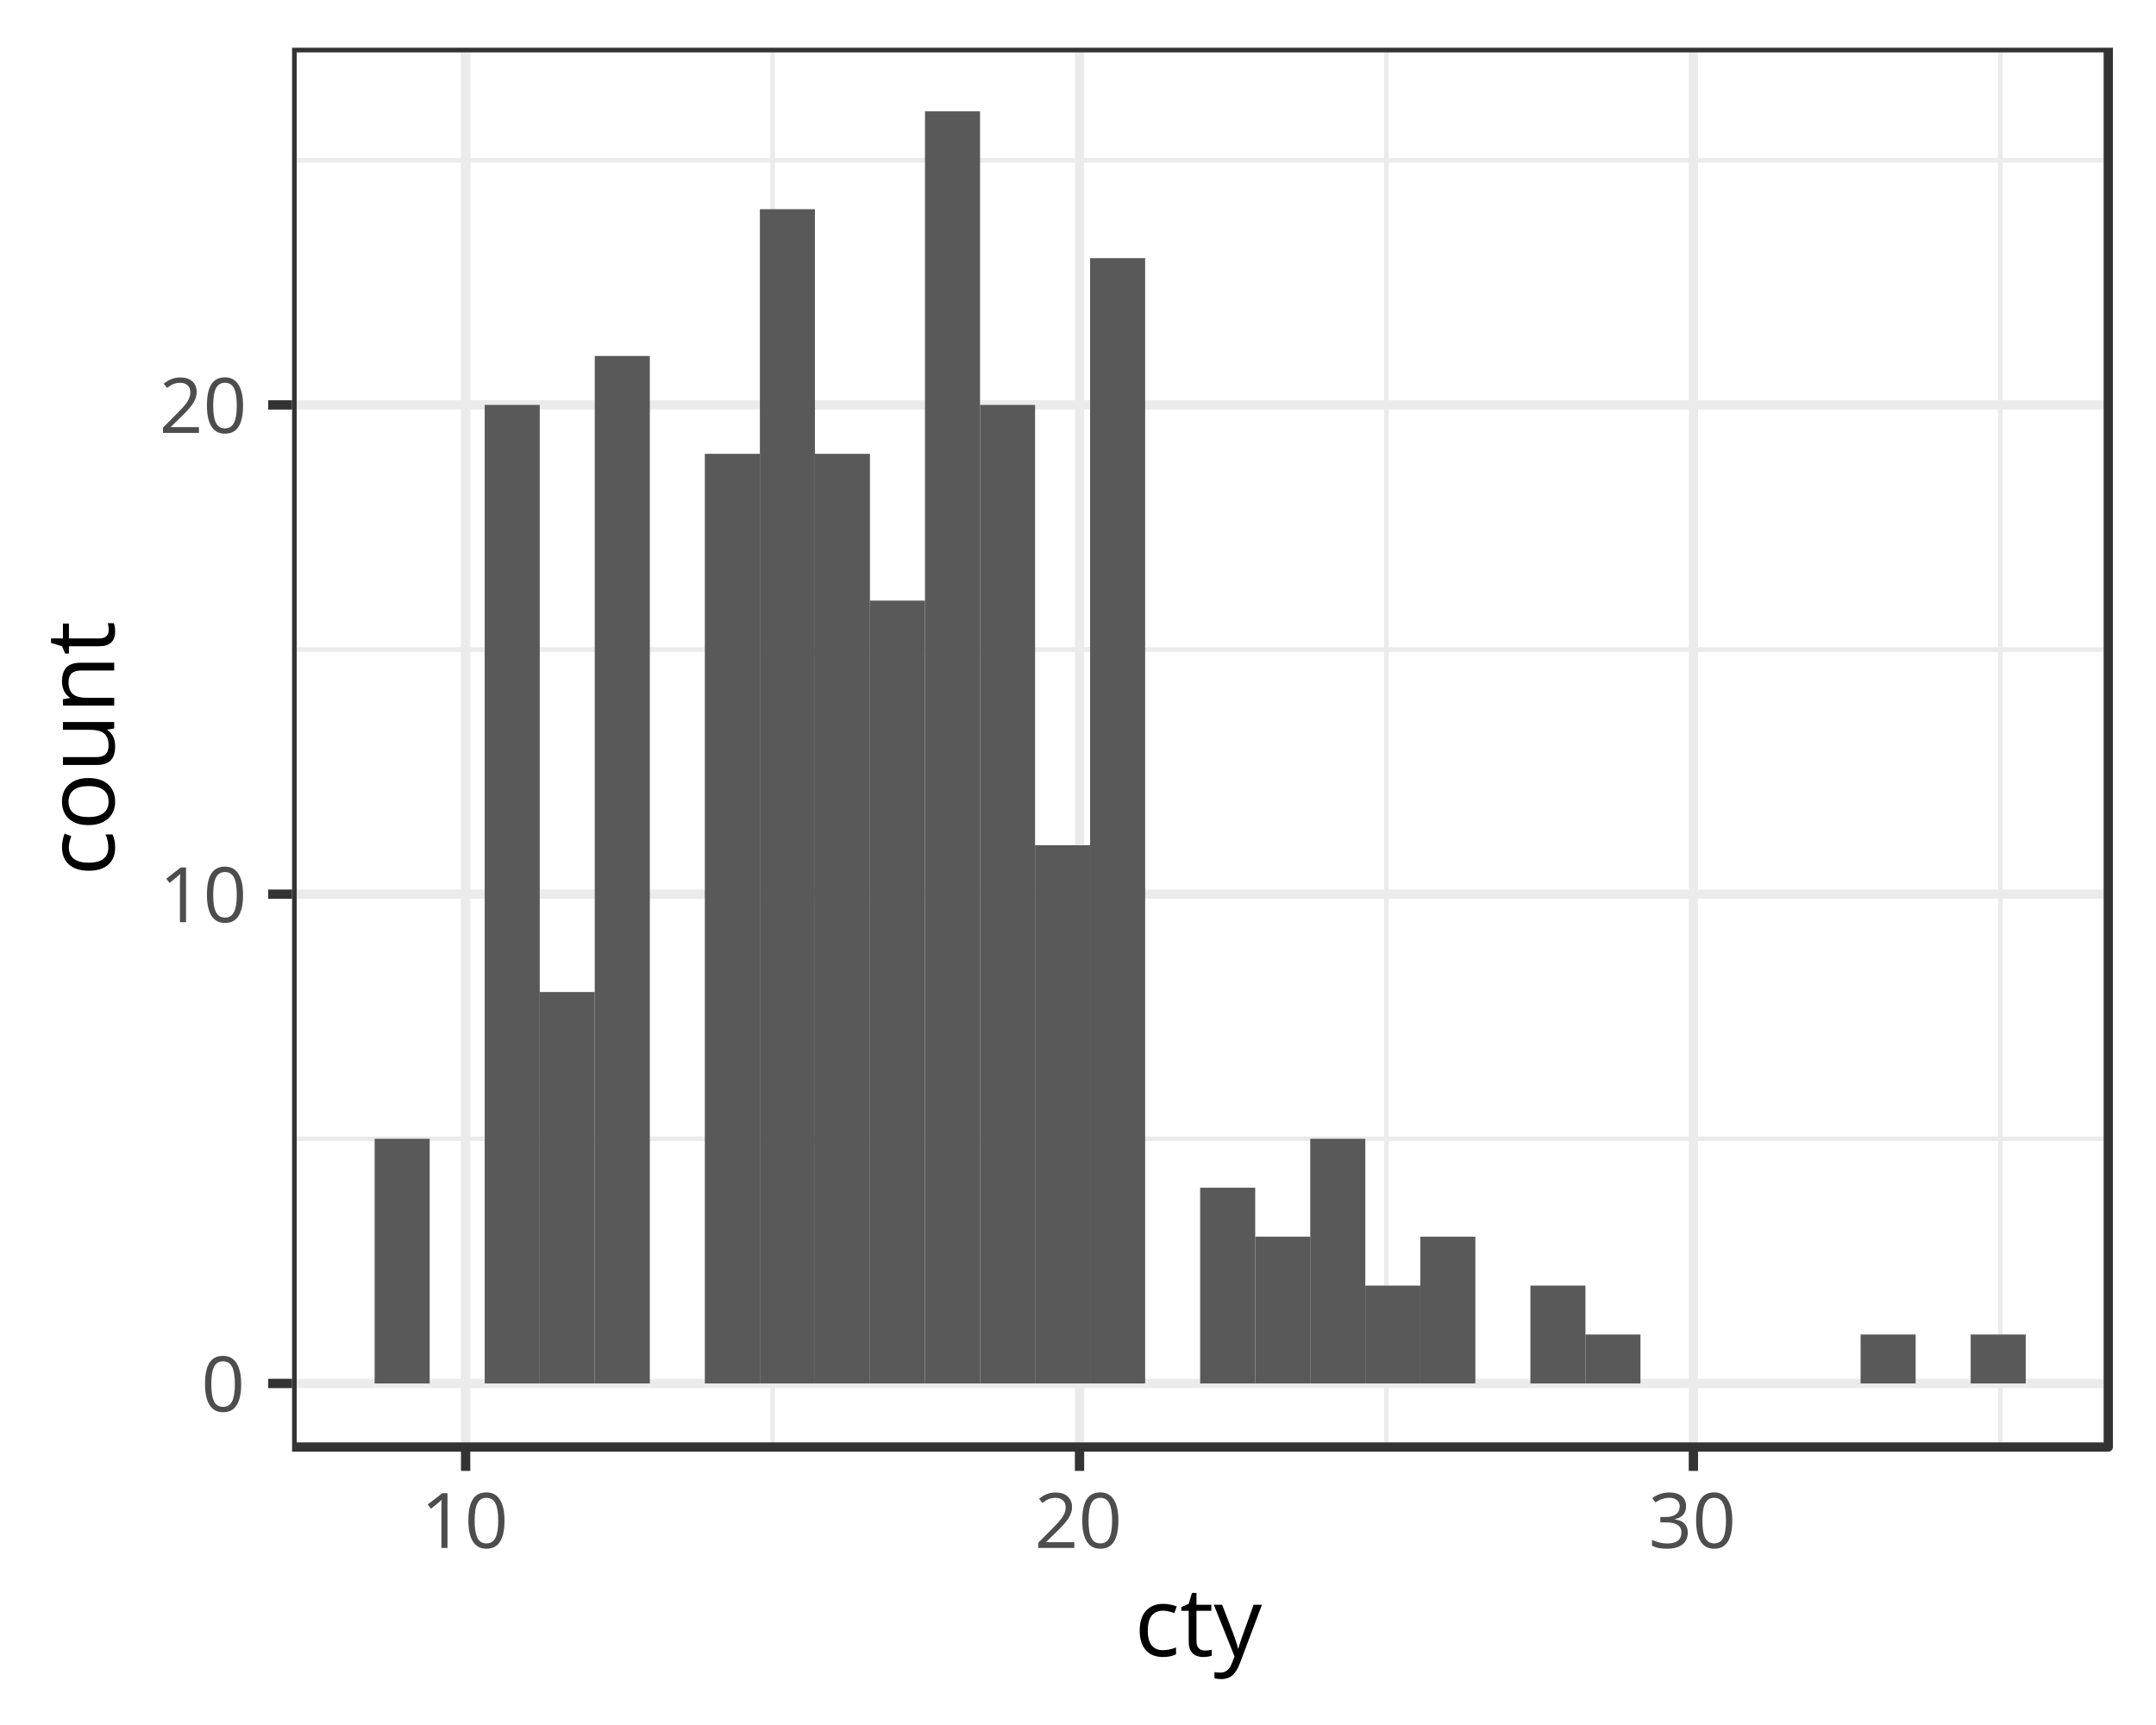
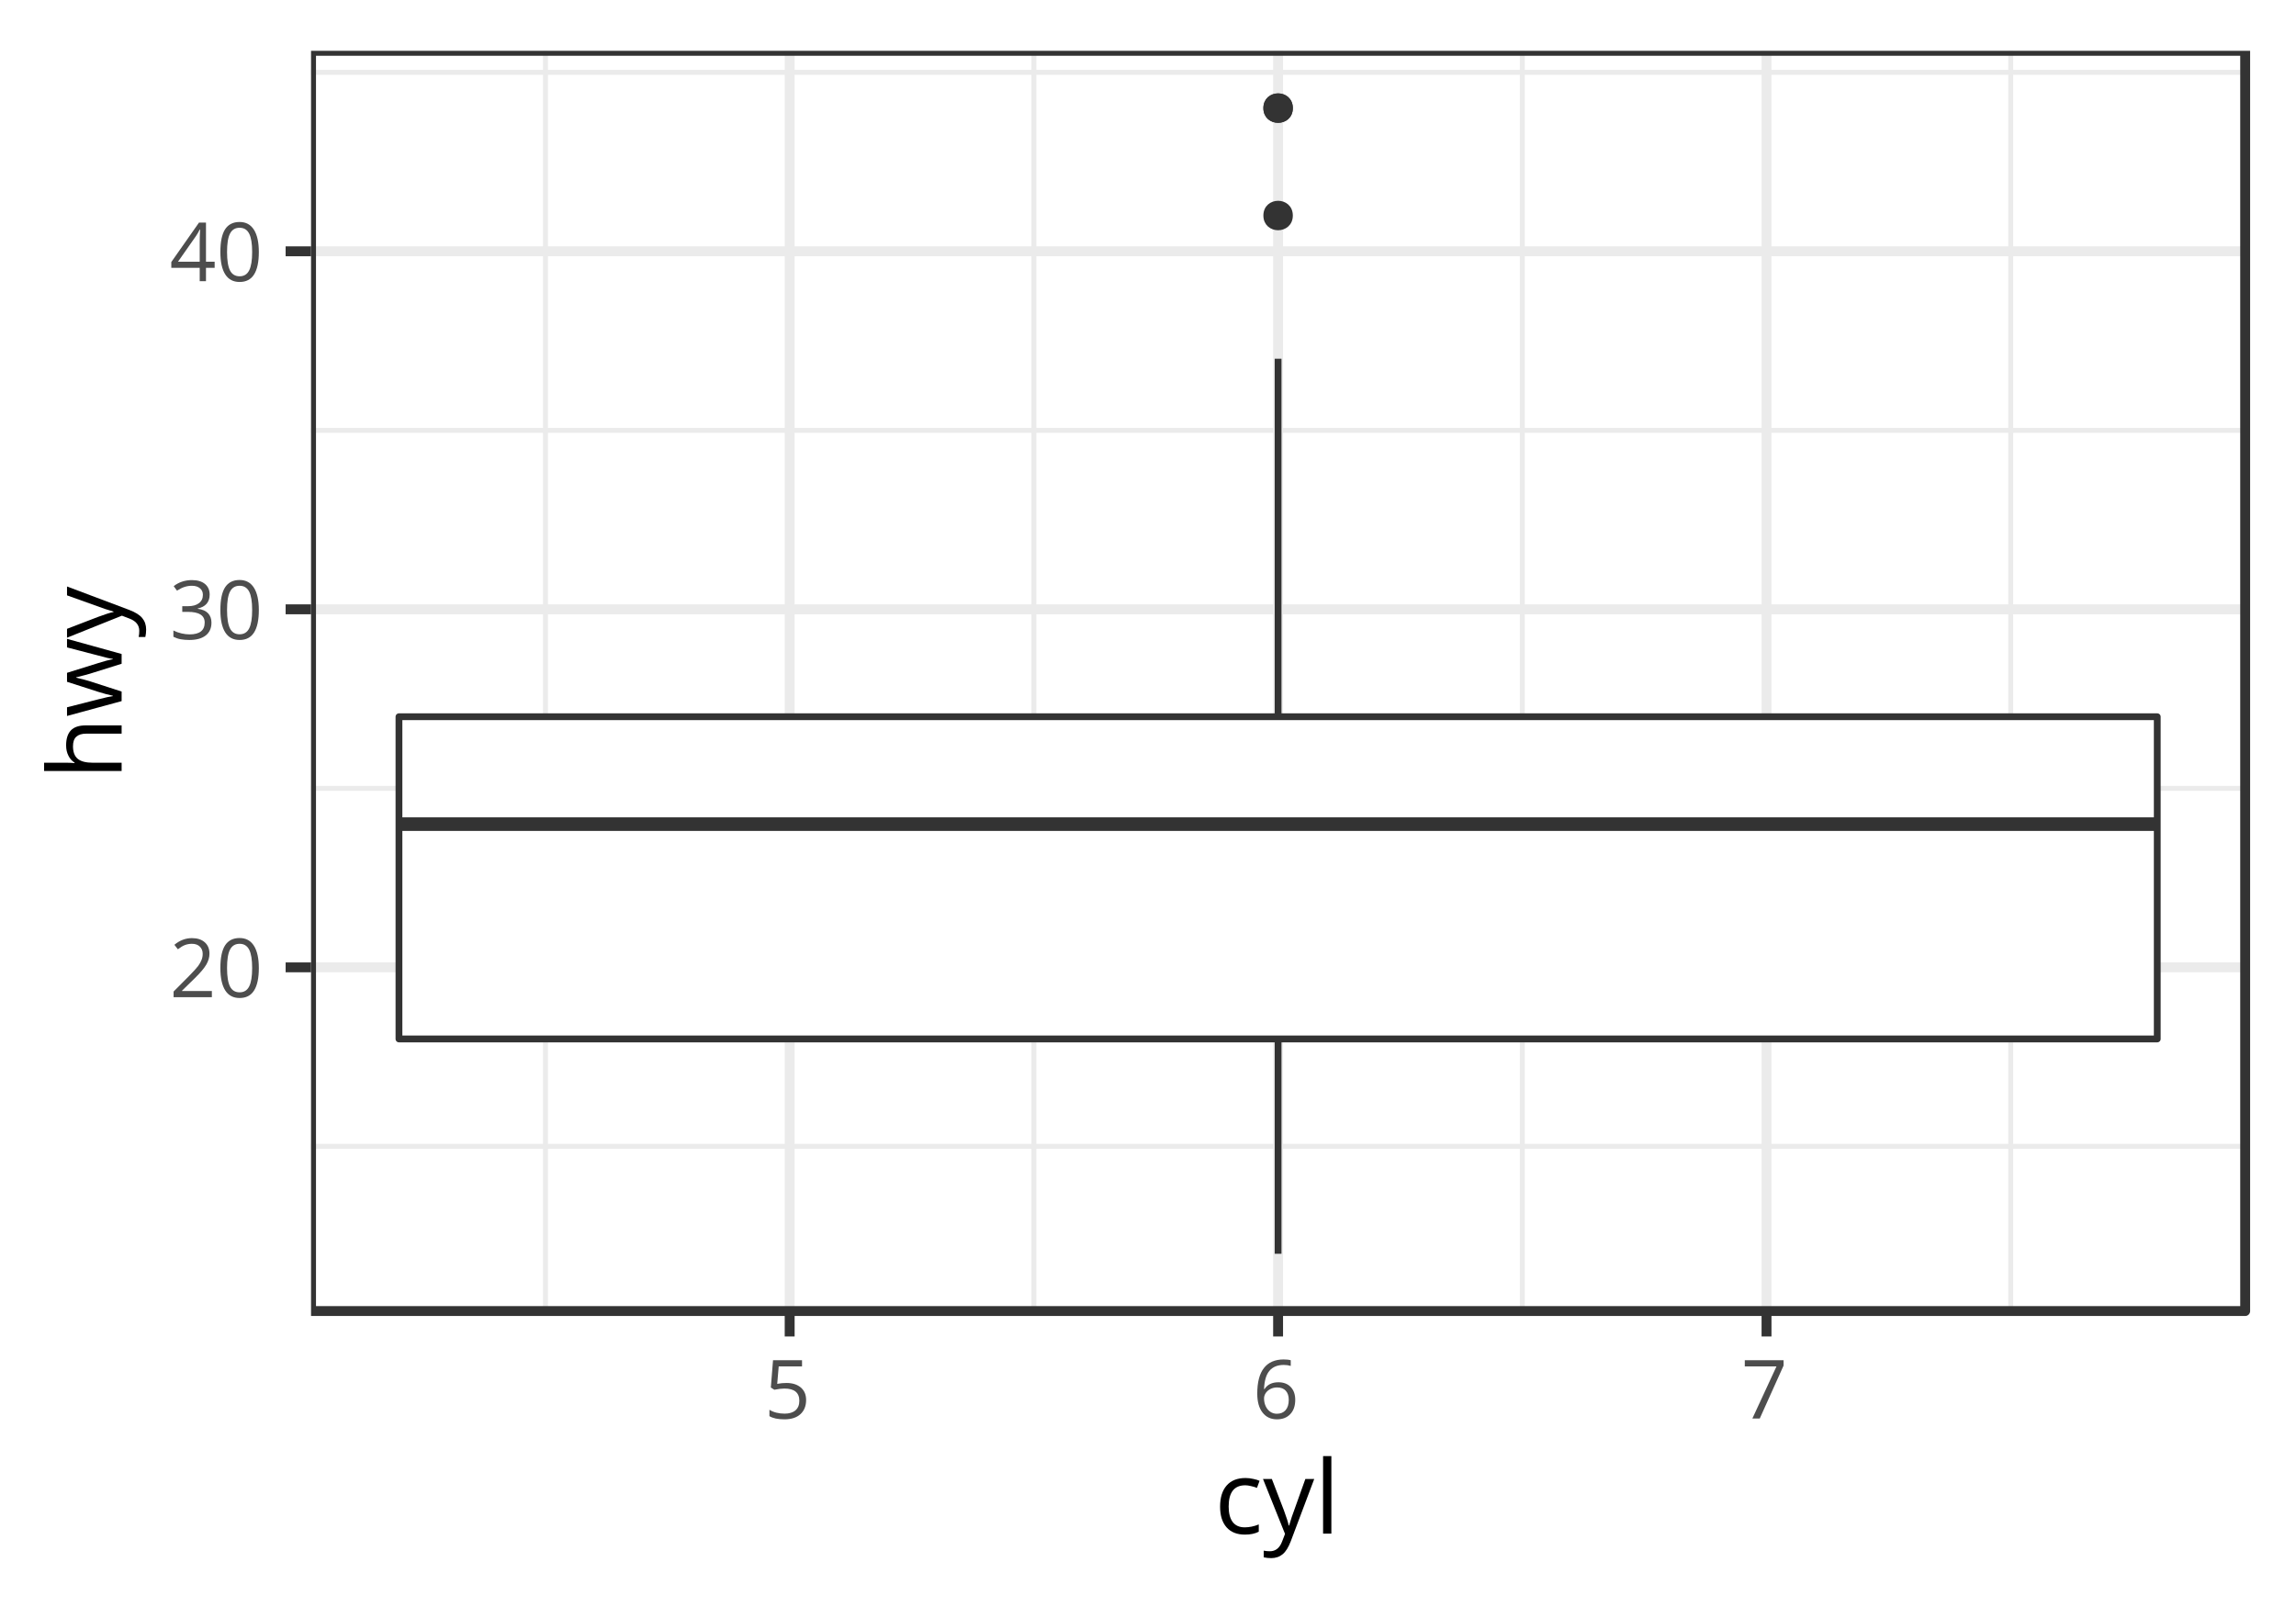
- <svg xmlns="http://www.w3.org/2000/svg" xmlns:xlink="http://www.w3.org/1999/xlink" width="360pt" height="288pt" viewBox="0 0 360 288" version="1.1">
+ <svg xmlns="http://www.w3.org/2000/svg" xmlns:xlink="http://www.w3.org/1999/xlink" width="360pt" height="252pt" viewBox="0 0 360 252" version="1.1">
  <defs>
    <g>
      <symbol overflow="visible" id="glyph0-0">
        <path style="stroke:none;" d="M 1.203 -9.141 L 6.453 -9.141 L 6.453 0 L 1.203 0 Z M 1.859 -0.656 L 5.812 -0.656 L 5.812 -8.484 L 1.859 -8.484 Z M 1.859 -0.656 " />
      </symbol>
      <symbol overflow="visible" id="glyph0-1">
+         <path style="stroke:none;" d="M 6.625 0 L 0.625 0 L 0.625 -0.891 L 3.031 -3.312 C 3.758 -4.051 4.238 -4.578 4.469 -4.891 C 4.707 -5.211 4.883 -5.523 5 -5.828 C 5.125 -6.129 5.188 -6.453 5.188 -6.797 C 5.188 -7.273 5.035 -7.656 4.734 -7.938 C 4.441 -8.227 4.031 -8.375 3.5 -8.375 C 3.125 -8.375 2.766 -8.312 2.422 -8.188 C 2.086 -8.062 1.711 -7.836 1.297 -7.516 L 0.75 -8.219 C 1.582 -8.914 2.5 -9.266 3.5 -9.266 C 4.352 -9.266 5.023 -9.047 5.516 -8.609 C 6.004 -8.172 6.25 -7.578 6.25 -6.828 C 6.25 -6.254 6.082 -5.68 5.75 -5.109 C 5.426 -4.547 4.82 -3.832 3.938 -2.969 L 1.938 -1.016 L 1.938 -0.969 L 6.625 -0.969 Z M 6.625 0 " />
+       </symbol>
+       <symbol overflow="visible" id="glyph0-2">
        <path style="stroke:none;" d="M 6.672 -4.578 C 6.672 -3.004 6.422 -1.828 5.922 -1.047 C 5.43 -0.266 4.676 0.125 3.656 0.125 C 2.664 0.125 1.914 -0.27 1.406 -1.062 C 0.895 -1.863 0.641 -3.035 0.641 -4.578 C 0.641 -6.172 0.883 -7.352 1.375 -8.125 C 1.875 -8.895 2.633 -9.281 3.656 -9.281 C 4.645 -9.281 5.395 -8.875 5.906 -8.062 C 6.414 -7.258 6.672 -6.098 6.672 -4.578 Z M 1.688 -4.578 C 1.688 -3.254 1.844 -2.285 2.156 -1.672 C 2.469 -1.066 2.969 -0.766 3.656 -0.766 C 4.344 -0.766 4.844 -1.07 5.156 -1.688 C 5.469 -2.301 5.625 -3.266 5.625 -4.578 C 5.625 -5.891 5.469 -6.848 5.156 -7.453 C 4.844 -8.066 4.344 -8.375 3.656 -8.375 C 2.969 -8.375 2.469 -8.07 2.156 -7.469 C 1.844 -6.875 1.688 -5.91 1.688 -4.578 Z M 1.688 -4.578 " />
      </symbol>
-       <symbol overflow="visible" id="glyph0-2">
-         <path style="stroke:none;" d="M 4.469 0 L 3.453 0 L 3.453 -6.516 C 3.453 -7.055 3.469 -7.566 3.5 -8.047 C 3.414 -7.961 3.316 -7.867 3.203 -7.766 C 3.098 -7.672 2.602 -7.266 1.719 -6.547 L 1.172 -7.266 L 3.594 -9.141 L 4.469 -9.141 Z M 4.469 0 " />
-       </symbol>
      <symbol overflow="visible" id="glyph0-3">
-         <path style="stroke:none;" d="M 6.625 0 L 0.625 0 L 0.625 -0.891 L 3.031 -3.312 C 3.758 -4.051 4.238 -4.578 4.469 -4.891 C 4.707 -5.211 4.883 -5.523 5 -5.828 C 5.125 -6.129 5.188 -6.453 5.188 -6.797 C 5.188 -7.273 5.035 -7.656 4.734 -7.938 C 4.441 -8.227 4.031 -8.375 3.5 -8.375 C 3.125 -8.375 2.766 -8.312 2.422 -8.188 C 2.086 -8.062 1.711 -7.836 1.297 -7.516 L 0.75 -8.219 C 1.582 -8.914 2.5 -9.266 3.5 -9.266 C 4.352 -9.266 5.023 -9.047 5.516 -8.609 C 6.004 -8.172 6.25 -7.578 6.25 -6.828 C 6.25 -6.254 6.082 -5.68 5.75 -5.109 C 5.426 -4.547 4.82 -3.832 3.938 -2.969 L 1.938 -1.016 L 1.938 -0.969 L 6.625 -0.969 Z M 6.625 0 " />
+         <path style="stroke:none;" d="M 6.281 -6.984 C 6.281 -6.398 6.117 -5.922 5.797 -5.547 C 5.473 -5.18 5.008 -4.938 4.406 -4.812 L 4.406 -4.766 C 5.133 -4.672 5.676 -4.438 6.031 -4.062 C 6.383 -3.688 6.562 -3.195 6.562 -2.594 C 6.562 -1.719 6.258 -1.047 5.656 -0.578 C 5.051 -0.109 4.195 0.125 3.094 0.125 C 2.602 0.125 2.156 0.086 1.75 0.016 C 1.352 -0.055 0.969 -0.188 0.594 -0.375 L 0.594 -1.359 C 0.988 -1.16 1.41 -1.008 1.859 -0.906 C 2.305 -0.801 2.727 -0.75 3.125 -0.75 C 4.707 -0.75 5.5 -1.367 5.5 -2.609 C 5.5 -3.723 4.625 -4.281 2.875 -4.281 L 1.984 -4.281 L 1.984 -5.172 L 2.891 -5.172 C 3.609 -5.172 4.176 -5.328 4.594 -5.641 C 5.008 -5.953 5.219 -6.391 5.219 -6.953 C 5.219 -7.391 5.062 -7.734 4.75 -7.984 C 4.445 -8.242 4.031 -8.375 3.5 -8.375 C 3.102 -8.375 2.727 -8.316 2.375 -8.203 C 2.02 -8.098 1.613 -7.898 1.156 -7.609 L 0.641 -8.312 C 1.016 -8.613 1.445 -8.848 1.938 -9.016 C 2.426 -9.18 2.941 -9.266 3.484 -9.266 C 4.367 -9.266 5.055 -9.062 5.547 -8.656 C 6.035 -8.25 6.281 -7.691 6.281 -6.984 Z M 6.281 -6.984 " />
      </symbol>
      <symbol overflow="visible" id="glyph0-4">
-         <path style="stroke:none;" d="M 6.281 -6.984 C 6.281 -6.398 6.117 -5.922 5.797 -5.547 C 5.473 -5.18 5.008 -4.938 4.406 -4.812 L 4.406 -4.766 C 5.133 -4.672 5.676 -4.438 6.031 -4.062 C 6.383 -3.688 6.562 -3.195 6.562 -2.594 C 6.562 -1.719 6.258 -1.047 5.656 -0.578 C 5.051 -0.109 4.195 0.125 3.094 0.125 C 2.602 0.125 2.156 0.086 1.75 0.016 C 1.352 -0.055 0.969 -0.188 0.594 -0.375 L 0.594 -1.359 C 0.988 -1.16 1.41 -1.008 1.859 -0.906 C 2.305 -0.801 2.727 -0.75 3.125 -0.75 C 4.707 -0.75 5.5 -1.367 5.5 -2.609 C 5.5 -3.723 4.625 -4.281 2.875 -4.281 L 1.984 -4.281 L 1.984 -5.172 L 2.891 -5.172 C 3.609 -5.172 4.176 -5.328 4.594 -5.641 C 5.008 -5.953 5.219 -6.391 5.219 -6.953 C 5.219 -7.391 5.062 -7.734 4.75 -7.984 C 4.445 -8.242 4.031 -8.375 3.5 -8.375 C 3.102 -8.375 2.727 -8.316 2.375 -8.203 C 2.02 -8.098 1.613 -7.898 1.156 -7.609 L 0.641 -8.312 C 1.016 -8.613 1.445 -8.848 1.938 -9.016 C 2.426 -9.18 2.941 -9.266 3.484 -9.266 C 4.367 -9.266 5.055 -9.062 5.547 -8.656 C 6.035 -8.25 6.281 -7.691 6.281 -6.984 Z M 6.281 -6.984 " />
+         <path style="stroke:none;" d="M 7.062 -2.094 L 5.703 -2.094 L 5.703 0 L 4.719 0 L 4.719 -2.094 L 0.266 -2.094 L 0.266 -3 L 4.609 -9.188 L 5.703 -9.188 L 5.703 -3.047 L 7.062 -3.047 Z M 4.719 -3.047 L 4.719 -6.078 C 4.719 -6.672 4.738 -7.344 4.781 -8.094 L 4.719 -8.094 C 4.52 -7.695 4.332 -7.367 4.156 -7.109 L 1.312 -3.047 Z M 4.719 -3.047 " />
+       </symbol>
+       <symbol overflow="visible" id="glyph0-5">
+         <path style="stroke:none;" d="M 3.484 -5.578 C 4.441 -5.578 5.195 -5.336 5.75 -4.859 C 6.301 -4.391 6.578 -3.738 6.578 -2.906 C 6.578 -1.957 6.273 -1.211 5.672 -0.672 C 5.078 -0.141 4.25 0.125 3.188 0.125 C 2.156 0.125 1.367 -0.039 0.828 -0.375 L 0.828 -1.375 C 1.117 -1.188 1.477 -1.035 1.906 -0.922 C 2.344 -0.816 2.773 -0.766 3.203 -0.766 C 3.93 -0.766 4.5 -0.938 4.906 -1.281 C 5.312 -1.633 5.516 -2.133 5.516 -2.781 C 5.516 -4.062 4.734 -4.703 3.172 -4.703 C 2.773 -4.703 2.25 -4.641 1.594 -4.516 L 1.047 -4.859 L 1.391 -9.141 L 5.938 -9.141 L 5.938 -8.172 L 2.281 -8.172 L 2.047 -5.438 C 2.523 -5.531 3.004 -5.578 3.484 -5.578 Z M 3.484 -5.578 " />
+       </symbol>
+       <symbol overflow="visible" id="glyph0-6">
+         <path style="stroke:none;" d="M 0.734 -3.906 C 0.734 -5.695 1.082 -7.035 1.781 -7.922 C 2.477 -8.816 3.508 -9.266 4.875 -9.266 C 5.344 -9.266 5.711 -9.223 5.984 -9.141 L 5.984 -8.25 C 5.66 -8.352 5.297 -8.406 4.891 -8.406 C 3.91 -8.406 3.16 -8.098 2.641 -7.484 C 2.129 -6.879 1.848 -5.926 1.797 -4.625 L 1.875 -4.625 C 2.332 -5.332 3.055 -5.688 4.047 -5.688 C 4.867 -5.688 5.516 -5.438 5.984 -4.938 C 6.453 -4.445 6.688 -3.781 6.688 -2.938 C 6.688 -1.977 6.426 -1.227 5.906 -0.688 C 5.395 -0.145 4.695 0.125 3.812 0.125 C 2.863 0.125 2.113 -0.227 1.562 -0.938 C 1.008 -1.645 0.734 -2.633 0.734 -3.906 Z M 3.797 -0.75 C 4.391 -0.75 4.848 -0.938 5.172 -1.312 C 5.504 -1.688 5.672 -2.227 5.672 -2.938 C 5.672 -3.539 5.516 -4.016 5.203 -4.359 C 4.898 -4.703 4.445 -4.875 3.844 -4.875 C 3.469 -4.875 3.125 -4.797 2.812 -4.641 C 2.5 -4.484 2.25 -4.27 2.062 -4 C 1.883 -3.727 1.797 -3.445 1.797 -3.156 C 1.797 -2.727 1.879 -2.328 2.047 -1.953 C 2.211 -1.586 2.445 -1.297 2.75 -1.078 C 3.062 -0.859 3.41 -0.75 3.797 -0.75 Z M 3.797 -0.75 " />
+       </symbol>
+       <symbol overflow="visible" id="glyph0-7">
+         <path style="stroke:none;" d="M 1.781 0 L 5.562 -8.172 L 0.594 -8.172 L 0.594 -9.141 L 6.672 -9.141 L 6.672 -8.297 L 2.938 0 Z M 1.781 0 " />
      </symbol>
      <symbol overflow="visible" id="glyph1-0">
        <path style="stroke:none;" d="M 1.516 -11.422 L 8.078 -11.422 L 8.078 0 L 1.516 0 Z M 2.328 -0.812 L 7.266 -0.812 L 7.266 -10.609 L 2.328 -10.609 Z M 2.328 -0.812 " />
      </symbol>
      <symbol overflow="visible" id="glyph1-1">
        <path style="stroke:none;" d="M 4.797 0.156 C 3.555 0.156 2.598 -0.223 1.922 -0.984 C 1.242 -1.754 0.906 -2.836 0.906 -4.234 C 0.906 -5.66 1.25 -6.766 1.938 -7.547 C 2.625 -8.328 3.609 -8.719 4.891 -8.719 C 5.297 -8.719 5.703 -8.672 6.109 -8.578 C 6.523 -8.492 6.852 -8.395 7.094 -8.281 L 6.688 -7.172 C 6.406 -7.285 6.094 -7.379 5.75 -7.453 C 5.414 -7.535 5.117 -7.578 4.859 -7.578 C 3.117 -7.578 2.25 -6.469 2.25 -4.25 C 2.25 -3.195 2.457 -2.391 2.875 -1.828 C 3.301 -1.266 3.93 -0.984 4.766 -0.984 C 5.484 -0.984 6.219 -1.133 6.969 -1.438 L 6.969 -0.297 C 6.395 0.004 5.672 0.156 4.797 0.156 Z M 4.797 0.156 " />
      </symbol>
      <symbol overflow="visible" id="glyph1-2">
-         <path style="stroke:none;" d="M 4.141 -0.922 C 4.367 -0.922 4.586 -0.938 4.797 -0.969 C 5.016 -1 5.188 -1.035 5.312 -1.078 L 5.312 -0.078 C 5.176 -0.004 4.969 0.051 4.688 0.094 C 4.414 0.133 4.172 0.156 3.953 0.156 C 2.297 0.156 1.469 -0.719 1.469 -2.469 L 1.469 -7.562 L 0.25 -7.562 L 0.25 -8.188 L 1.469 -8.719 L 2.016 -10.547 L 2.766 -10.547 L 2.766 -8.562 L 5.25 -8.562 L 5.25 -7.562 L 2.766 -7.562 L 2.766 -2.516 C 2.766 -2.004 2.883 -1.609 3.125 -1.328 C 3.375 -1.055 3.711 -0.922 4.141 -0.922 Z M 4.141 -0.922 " />
+         <path style="stroke:none;" d="M 0.016 -8.562 L 1.406 -8.562 L 3.281 -3.688 C 3.695 -2.57 3.953 -1.766 4.047 -1.266 L 4.109 -1.266 C 4.18 -1.535 4.32 -1.988 4.531 -2.625 C 4.75 -3.27 5.457 -5.25 6.656 -8.562 L 8.047 -8.562 L 4.375 1.188 C 4.008 2.156 3.582 2.836 3.094 3.234 C 2.602 3.641 2.004 3.844 1.297 3.844 C 0.898 3.844 0.508 3.801 0.125 3.719 L 0.125 2.672 C 0.414 2.734 0.738 2.766 1.094 2.766 C 1.977 2.766 2.613 2.266 3 1.266 L 3.469 0.047 Z M 0.016 -8.562 " />
      </symbol>
      <symbol overflow="visible" id="glyph1-3">
-         <path style="stroke:none;" d="M 0.016 -8.562 L 1.406 -8.562 L 3.281 -3.688 C 3.695 -2.57 3.953 -1.766 4.047 -1.266 L 4.109 -1.266 C 4.18 -1.535 4.32 -1.988 4.531 -2.625 C 4.75 -3.27 5.457 -5.25 6.656 -8.562 L 8.047 -8.562 L 4.375 1.188 C 4.008 2.156 3.582 2.836 3.094 3.234 C 2.602 3.641 2.004 3.844 1.297 3.844 C 0.898 3.844 0.508 3.801 0.125 3.719 L 0.125 2.672 C 0.414 2.734 0.738 2.766 1.094 2.766 C 1.977 2.766 2.613 2.266 3 1.266 L 3.469 0.047 Z M 0.016 -8.562 " />
+         <path style="stroke:none;" d="M 2.672 0 L 1.375 0 L 1.375 -12.156 L 2.672 -12.156 Z M 2.672 0 " />
      </symbol>
      <symbol overflow="visible" id="glyph2-0">
        <path style="stroke:none;" d="M -11.422 -1.516 L -11.422 -8.078 L 0 -8.078 L 0 -1.516 Z M -0.812 -2.328 L -0.812 -7.266 L -10.609 -7.266 L -10.609 -2.328 Z M -0.812 -2.328 " />
      </symbol>
      <symbol overflow="visible" id="glyph2-1">
-         <path style="stroke:none;" d="M 0.156 -4.797 C 0.156 -3.555 -0.223 -2.598 -0.984 -1.922 C -1.754 -1.242 -2.836 -0.906 -4.234 -0.906 C -5.66 -0.906 -6.766 -1.25 -7.547 -1.938 C -8.328 -2.625 -8.719 -3.609 -8.719 -4.891 C -8.719 -5.297 -8.672 -5.703 -8.578 -6.109 C -8.492 -6.523 -8.395 -6.852 -8.281 -7.094 L -7.172 -6.688 C -7.285 -6.406 -7.379 -6.094 -7.453 -5.75 C -7.535 -5.414 -7.578 -5.117 -7.578 -4.859 C -7.578 -3.117 -6.469 -2.25 -4.25 -2.25 C -3.195 -2.25 -2.391 -2.457 -1.828 -2.875 C -1.266 -3.301 -0.984 -3.93 -0.984 -4.766 C -0.984 -5.484 -1.133 -6.219 -1.438 -6.969 L -0.297 -6.969 C 0.004 -6.395 0.156 -5.672 0.156 -4.797 Z M 0.156 -4.797 " />
+         <path style="stroke:none;" d="M 0 -7.234 L -5.547 -7.234 C -6.242 -7.234 -6.766 -7.07 -7.109 -6.75 C -7.453 -6.438 -7.625 -5.941 -7.625 -5.266 C -7.625 -4.367 -7.379 -3.711 -6.891 -3.297 C -6.398 -2.879 -5.598 -2.672 -4.484 -2.672 L 0 -2.672 L 0 -1.375 L -12.156 -1.375 L -12.156 -2.672 L -8.484 -2.672 C -8.035 -2.672 -7.664 -2.648 -7.375 -2.609 L -7.375 -2.688 C -7.789 -2.945 -8.113 -3.312 -8.344 -3.781 C -8.582 -4.25 -8.703 -4.785 -8.703 -5.391 C -8.703 -6.441 -8.453 -7.227 -7.953 -7.75 C -7.461 -8.27 -6.676 -8.531 -5.594 -8.531 L 0 -8.531 Z M 0 -7.234 " />
      </symbol>
      <symbol overflow="visible" id="glyph2-2">
-         <path style="stroke:none;" d="M -4.297 -8.766 C -2.898 -8.766 -1.805 -8.41 -1.016 -7.703 C -0.234 -7.004 0.156 -6.035 0.156 -4.797 C 0.156 -4.035 -0.02 -3.359 -0.375 -2.766 C -0.738 -2.172 -1.254 -1.711 -1.922 -1.391 C -2.598 -1.066 -3.391 -0.906 -4.297 -0.906 C -5.691 -0.906 -6.773 -1.254 -7.547 -1.953 C -8.328 -2.648 -8.719 -3.617 -8.719 -4.859 C -8.719 -6.055 -8.316 -7.004 -7.516 -7.703 C -6.723 -8.41 -5.648 -8.766 -4.297 -8.766 Z M -4.297 -2.25 C -3.203 -2.25 -2.367 -2.469 -1.797 -2.906 C -1.223 -3.344 -0.938 -3.984 -0.938 -4.828 C -0.938 -5.68 -1.219 -6.328 -1.781 -6.766 C -2.352 -7.203 -3.191 -7.422 -4.297 -7.422 C -5.379 -7.422 -6.203 -7.203 -6.766 -6.766 C -7.336 -6.328 -7.625 -5.676 -7.625 -4.812 C -7.625 -3.969 -7.344 -3.328 -6.781 -2.891 C -6.227 -2.461 -5.398 -2.25 -4.297 -2.25 Z M -4.297 -2.25 " />
+         <path style="stroke:none;" d="M 0 -8.375 L -5.031 -6.797 C -5.332 -6.703 -6.031 -6.52 -7.125 -6.25 L -7.125 -6.188 C -6.207 -5.977 -5.504 -5.797 -5.016 -5.641 L 0 -4.016 L 0 -2.516 L -8.562 -0.188 L -8.562 -1.547 C -6.414 -2.098 -4.781 -2.516 -3.656 -2.797 C -2.531 -3.086 -1.77 -3.254 -1.375 -3.297 L -1.375 -3.359 C -1.676 -3.422 -2.062 -3.516 -2.531 -3.641 C -3 -3.766 -3.375 -3.875 -3.656 -3.969 L -8.562 -5.547 L -8.562 -6.953 L -3.656 -8.484 C -2.758 -8.773 -2.004 -8.973 -1.391 -9.078 L -1.391 -9.141 C -1.578 -9.16 -1.863 -9.211 -2.25 -9.297 C -2.645 -9.391 -4.75 -9.938 -8.562 -10.938 L -8.562 -12.281 L 0 -9.906 Z M 0 -8.375 " />
      </symbol>
      <symbol overflow="visible" id="glyph2-3">
-         <path style="stroke:none;" d="M -8.562 -2.594 L -3.016 -2.594 C -2.316 -2.594 -1.797 -2.75 -1.453 -3.062 C -1.109 -3.383 -0.938 -3.883 -0.938 -4.562 C -0.938 -5.457 -1.18 -6.113 -1.672 -6.531 C -2.16 -6.945 -2.957 -7.156 -4.062 -7.156 L -8.562 -7.156 L -8.562 -8.453 L 0 -8.453 L 0 -7.375 L -1.156 -7.188 L -1.156 -7.125 C -0.727 -6.852 -0.398 -6.484 -0.172 -6.016 C 0.047 -5.547 0.156 -5.008 0.156 -4.406 C 0.156 -3.363 -0.086 -2.582 -0.578 -2.062 C -1.078 -1.539 -1.875 -1.281 -2.969 -1.281 L -8.562 -1.281 Z M -8.562 -2.594 " />
-       </symbol>
-       <symbol overflow="visible" id="glyph2-4">
-         <path style="stroke:none;" d="M 0 -7.234 L -5.547 -7.234 C -6.242 -7.234 -6.766 -7.07 -7.109 -6.75 C -7.453 -6.438 -7.625 -5.941 -7.625 -5.266 C -7.625 -4.367 -7.379 -3.711 -6.891 -3.297 C -6.41 -2.879 -5.613 -2.672 -4.5 -2.672 L 0 -2.672 L 0 -1.375 L -8.562 -1.375 L -8.562 -2.438 L -7.391 -2.641 L -7.391 -2.703 C -7.816 -2.973 -8.145 -3.348 -8.375 -3.828 C -8.602 -4.305 -8.719 -4.836 -8.719 -5.422 C -8.719 -6.453 -8.469 -7.227 -7.969 -7.75 C -7.477 -8.27 -6.688 -8.531 -5.594 -8.531 L 0 -8.531 Z M 0 -7.234 " />
-       </symbol>
-       <symbol overflow="visible" id="glyph2-5">
-         <path style="stroke:none;" d="M -0.922 -4.141 C -0.922 -4.367 -0.938 -4.586 -0.969 -4.797 C -1 -5.016 -1.035 -5.188 -1.078 -5.312 L -0.078 -5.312 C -0.004 -5.176 0.051 -4.969 0.094 -4.688 C 0.133 -4.414 0.156 -4.172 0.156 -3.953 C 0.156 -2.297 -0.719 -1.469 -2.469 -1.469 L -7.562 -1.469 L -7.562 -0.25 L -8.188 -0.25 L -8.719 -1.469 L -10.547 -2.016 L -10.547 -2.766 L -8.562 -2.766 L -8.562 -5.25 L -7.562 -5.25 L -7.562 -2.766 L -2.516 -2.766 C -2.004 -2.766 -1.609 -2.883 -1.328 -3.125 C -1.055 -3.375 -0.922 -3.711 -0.922 -4.141 Z M -0.922 -4.141 " />
+         <path style="stroke:none;" d="M -8.562 -0.016 L -8.562 -1.406 L -3.688 -3.281 C -2.57 -3.695 -1.766 -3.953 -1.266 -4.047 L -1.266 -4.109 C -1.535 -4.18 -1.988 -4.32 -2.625 -4.531 C -3.27 -4.75 -5.25 -5.457 -8.562 -6.656 L -8.562 -8.047 L 1.188 -4.375 C 2.156 -4.008 2.836 -3.582 3.234 -3.094 C 3.641 -2.602 3.844 -2.004 3.844 -1.297 C 3.844 -0.898 3.801 -0.508 3.719 -0.125 L 2.672 -0.125 C 2.734 -0.414 2.766 -0.738 2.766 -1.094 C 2.766 -1.977 2.266 -2.613 1.266 -3 L 0.047 -3.469 Z M -8.562 -0.016 " />
      </symbol>
    </g>
    <clipPath id="clip1">
-       <path d="M 48.77 7.969 L 353 7.969 L 353 242 L 48.77 242 Z M 48.77 7.969 " />
+       <path d="M 48.77 7.969 L 353 7.969 L 353 206 L 48.77 206 Z M 48.77 7.969 " />
    </clipPath>
    <clipPath id="clip2">
-       <path d="M 48.77 189 L 353 189 L 353 191 L 48.77 191 Z M 48.77 189 " />
+       <path d="M 48.77 179 L 353 179 L 353 181 L 48.77 181 Z M 48.77 179 " />
    </clipPath>
    <clipPath id="clip3">
-       <path d="M 48.77 108 L 353 108 L 353 109 L 48.77 109 Z M 48.77 108 " />
+       <path d="M 48.77 123 L 353 123 L 353 125 L 48.77 125 Z M 48.77 123 " />
    </clipPath>
    <clipPath id="clip4">
-       <path d="M 48.77 26 L 353 26 L 353 28 L 48.77 28 Z M 48.77 26 " />
+       <path d="M 48.77 67 L 353 67 L 353 68 L 48.77 68 Z M 48.77 67 " />
    </clipPath>
    <clipPath id="clip5">
-       <path d="M 128 7.969 L 130 7.969 L 130 242 L 128 242 Z M 128 7.969 " />
+       <path d="M 48.77 10 L 353 10 L 353 12 L 48.77 12 Z M 48.77 10 " />
    </clipPath>
    <clipPath id="clip6">
-       <path d="M 231 7.969 L 232 7.969 L 232 242 L 231 242 Z M 231 7.969 " />
+       <path d="M 85 7.969 L 86 7.969 L 86 206 L 85 206 Z M 85 7.969 " />
    </clipPath>
    <clipPath id="clip7">
-       <path d="M 333 7.969 L 335 7.969 L 335 242 L 333 242 Z M 333 7.969 " />
+       <path d="M 161 7.969 L 163 7.969 L 163 206 L 161 206 Z M 161 7.969 " />
    </clipPath>
    <clipPath id="clip8">
-       <path d="M 48.77 230 L 353 230 L 353 232 L 48.77 232 Z M 48.77 230 " />
+       <path d="M 238 7.969 L 240 7.969 L 240 206 L 238 206 Z M 238 7.969 " />
    </clipPath>
    <clipPath id="clip9">
-       <path d="M 48.77 148 L 353 148 L 353 151 L 48.77 151 Z M 48.77 148 " />
+       <path d="M 314 7.969 L 316 7.969 L 316 206 L 314 206 Z M 314 7.969 " />
    </clipPath>
    <clipPath id="clip10">
-       <path d="M 48.77 66 L 353 66 L 353 69 L 48.77 69 Z M 48.77 66 " />
+       <path d="M 48.77 150 L 353 150 L 353 153 L 48.77 153 Z M 48.77 150 " />
    </clipPath>
    <clipPath id="clip11">
-       <path d="M 76 7.969 L 79 7.969 L 79 242.59 L 76 242.59 Z M 76 7.969 " />
+       <path d="M 48.77 94 L 353 94 L 353 97 L 48.77 97 Z M 48.77 94 " />
    </clipPath>
    <clipPath id="clip12">
-       <path d="M 179 7.969 L 182 7.969 L 182 242.59 L 179 242.59 Z M 179 7.969 " />
+       <path d="M 48.77 38 L 353 38 L 353 41 L 48.77 41 Z M 48.77 38 " />
    </clipPath>
    <clipPath id="clip13">
-       <path d="M 281 7.969 L 284 7.969 L 284 242.59 L 281 242.59 Z M 281 7.969 " />
+       <path d="M 123 7.969 L 125 7.969 L 125 206.59 L 123 206.59 Z M 123 7.969 " />
    </clipPath>
    <clipPath id="clip14">
-       <path d="M 48.77 7.969 L 353 7.969 L 353 242.59 L 48.77 242.59 Z M 48.77 7.969 " />
+       <path d="M 199 7.969 L 202 7.969 L 202 206.59 L 199 206.59 Z M 199 7.969 " />
+     </clipPath>
+     <clipPath id="clip15">
+       <path d="M 276 7.969 L 278 7.969 L 278 206.59 L 276 206.59 Z M 276 7.969 " />
+     </clipPath>
+     <clipPath id="clip16">
+       <path d="M 48.77 7.969 L 353 7.969 L 353 206.59 L 48.77 206.59 Z M 48.77 7.969 " />
    </clipPath>
  </defs>
-   <g id="surface347">
-     <rect x="0" y="0" width="360" height="288" style="fill:rgb(100%,100%,100%);fill-opacity:1;stroke:none;" />
-     <rect x="0" y="0" width="360" height="288" style="fill:rgb(100%,100%,100%);fill-opacity:1;stroke:none;" />
-     <path style="fill:none;stroke-width:1.552;stroke-linecap:round;stroke-linejoin:round;stroke:rgb(100%,100%,100%);stroke-opacity:1;stroke-miterlimit:10;" d="M 0 288 L 360 288 L 360 0 L 0 0 Z M 0 288 " />
+   <g id="surface58">
+     <rect x="0" y="0" width="360" height="252" style="fill:rgb(100%,100%,100%);fill-opacity:1;stroke:none;" />
+     <rect x="0" y="0" width="360" height="252" style="fill:rgb(100%,100%,100%);fill-opacity:1;stroke:none;" />
+     <path style="fill:none;stroke-width:1.552;stroke-linecap:round;stroke-linejoin:round;stroke:rgb(100%,100%,100%);stroke-opacity:1;stroke-miterlimit:10;" d="M 0 252 L 360 252 L 360 0 L 0 0 Z M 0 252 " />
    <g clip-path="url(#clip1)" clip-rule="nonzero">
-       <path style=" stroke:none;fill-rule:nonzero;fill:rgb(100%,100%,100%);fill-opacity:1;" d="M 48.77 241.59 L 352.031 241.59 L 352.031 7.969 L 48.77 7.969 Z M 48.77 241.59 " />
+       <path style=" stroke:none;fill-rule:nonzero;fill:rgb(100%,100%,100%);fill-opacity:1;" d="M 48.77 205.59 L 352.031 205.59 L 352.031 7.969 L 48.77 7.969 Z M 48.77 205.59 " />
    </g>
    <g clip-path="url(#clip2)" clip-rule="nonzero">
-       <path style="fill:none;stroke-width:0.776;stroke-linecap:butt;stroke-linejoin:round;stroke:rgb(92.157%,92.157%,92.157%);stroke-opacity:1;stroke-miterlimit:10;" d="M 48.77 190.129 L 352.031 190.129 " />
+       <path style="fill:none;stroke-width:0.776;stroke-linecap:butt;stroke-linejoin:round;stroke:rgb(92.157%,92.157%,92.157%);stroke-opacity:1;stroke-miterlimit:10;" d="M 48.77 179.766 L 352.031 179.766 " />
    </g>
    <g clip-path="url(#clip3)" clip-rule="nonzero">
-       <path style="fill:none;stroke-width:0.776;stroke-linecap:butt;stroke-linejoin:round;stroke:rgb(92.157%,92.157%,92.157%);stroke-opacity:1;stroke-miterlimit:10;" d="M 48.77 108.445 L 352.031 108.445 " />
+       <path style="fill:none;stroke-width:0.776;stroke-linecap:butt;stroke-linejoin:round;stroke:rgb(92.157%,92.157%,92.157%);stroke-opacity:1;stroke-miterlimit:10;" d="M 48.77 123.625 L 352.031 123.625 " />
    </g>
    <g clip-path="url(#clip4)" clip-rule="nonzero">
-       <path style="fill:none;stroke-width:0.776;stroke-linecap:butt;stroke-linejoin:round;stroke:rgb(92.157%,92.157%,92.157%);stroke-opacity:1;stroke-miterlimit:10;" d="M 48.77 26.758 L 352.031 26.758 " />
+       <path style="fill:none;stroke-width:0.776;stroke-linecap:butt;stroke-linejoin:round;stroke:rgb(92.157%,92.157%,92.157%);stroke-opacity:1;stroke-miterlimit:10;" d="M 48.77 67.48 L 352.031 67.48 " />
    </g>
    <g clip-path="url(#clip5)" clip-rule="nonzero">
-       <path style="fill:none;stroke-width:0.776;stroke-linecap:butt;stroke-linejoin:round;stroke:rgb(92.157%,92.157%,92.157%);stroke-opacity:1;stroke-miterlimit:10;" d="M 129 241.59 L 129 7.969 " />
+       <path style="fill:none;stroke-width:0.776;stroke-linecap:butt;stroke-linejoin:round;stroke:rgb(92.157%,92.157%,92.157%);stroke-opacity:1;stroke-miterlimit:10;" d="M 48.77 11.34 L 352.031 11.34 " />
    </g>
    <g clip-path="url(#clip6)" clip-rule="nonzero">
-       <path style="fill:none;stroke-width:0.776;stroke-linecap:butt;stroke-linejoin:round;stroke:rgb(92.157%,92.157%,92.157%);stroke-opacity:1;stroke-miterlimit:10;" d="M 231.504 241.59 L 231.504 7.969 " />
+       <path style="fill:none;stroke-width:0.776;stroke-linecap:butt;stroke-linejoin:round;stroke:rgb(92.157%,92.157%,92.157%);stroke-opacity:1;stroke-miterlimit:10;" d="M 85.527 205.59 L 85.527 7.969 " />
    </g>
    <g clip-path="url(#clip7)" clip-rule="nonzero">
-       <path style="fill:none;stroke-width:0.776;stroke-linecap:butt;stroke-linejoin:round;stroke:rgb(92.157%,92.157%,92.157%);stroke-opacity:1;stroke-miterlimit:10;" d="M 334.004 241.59 L 334.004 7.969 " />
+       <path style="fill:none;stroke-width:0.776;stroke-linecap:butt;stroke-linejoin:round;stroke:rgb(92.157%,92.157%,92.157%);stroke-opacity:1;stroke-miterlimit:10;" d="M 162.109 205.59 L 162.109 7.969 " />
    </g>
    <g clip-path="url(#clip8)" clip-rule="nonzero">
-       <path style="fill:none;stroke-width:1.552;stroke-linecap:butt;stroke-linejoin:round;stroke:rgb(92.157%,92.157%,92.157%);stroke-opacity:1;stroke-miterlimit:10;" d="M 48.77 230.973 L 352.031 230.973 " />
+       <path style="fill:none;stroke-width:0.776;stroke-linecap:butt;stroke-linejoin:round;stroke:rgb(92.157%,92.157%,92.157%);stroke-opacity:1;stroke-miterlimit:10;" d="M 238.691 205.59 L 238.691 7.969 " />
    </g>
    <g clip-path="url(#clip9)" clip-rule="nonzero">
-       <path style="fill:none;stroke-width:1.552;stroke-linecap:butt;stroke-linejoin:round;stroke:rgb(92.157%,92.157%,92.157%);stroke-opacity:1;stroke-miterlimit:10;" d="M 48.77 149.285 L 352.031 149.285 " />
+       <path style="fill:none;stroke-width:0.776;stroke-linecap:butt;stroke-linejoin:round;stroke:rgb(92.157%,92.157%,92.157%);stroke-opacity:1;stroke-miterlimit:10;" d="M 315.27 205.59 L 315.27 7.969 " />
    </g>
    <g clip-path="url(#clip10)" clip-rule="nonzero">
-       <path style="fill:none;stroke-width:1.552;stroke-linecap:butt;stroke-linejoin:round;stroke:rgb(92.157%,92.157%,92.157%);stroke-opacity:1;stroke-miterlimit:10;" d="M 48.77 67.602 L 352.031 67.602 " />
+       <path style="fill:none;stroke-width:1.552;stroke-linecap:butt;stroke-linejoin:round;stroke:rgb(92.157%,92.157%,92.157%);stroke-opacity:1;stroke-miterlimit:10;" d="M 48.77 151.695 L 352.031 151.695 " />
    </g>
    <g clip-path="url(#clip11)" clip-rule="nonzero">
-       <path style="fill:none;stroke-width:1.552;stroke-linecap:butt;stroke-linejoin:round;stroke:rgb(92.157%,92.157%,92.157%);stroke-opacity:1;stroke-miterlimit:10;" d="M 77.75 241.59 L 77.75 7.969 " />
+       <path style="fill:none;stroke-width:1.552;stroke-linecap:butt;stroke-linejoin:round;stroke:rgb(92.157%,92.157%,92.157%);stroke-opacity:1;stroke-miterlimit:10;" d="M 48.77 95.551 L 352.031 95.551 " />
    </g>
    <g clip-path="url(#clip12)" clip-rule="nonzero">
-       <path style="fill:none;stroke-width:1.552;stroke-linecap:butt;stroke-linejoin:round;stroke:rgb(92.157%,92.157%,92.157%);stroke-opacity:1;stroke-miterlimit:10;" d="M 180.254 241.59 L 180.254 7.969 " />
+       <path style="fill:none;stroke-width:1.552;stroke-linecap:butt;stroke-linejoin:round;stroke:rgb(92.157%,92.157%,92.157%);stroke-opacity:1;stroke-miterlimit:10;" d="M 48.77 39.41 L 352.031 39.41 " />
    </g>
    <g clip-path="url(#clip13)" clip-rule="nonzero">
-       <path style="fill:none;stroke-width:1.552;stroke-linecap:butt;stroke-linejoin:round;stroke:rgb(92.157%,92.157%,92.157%);stroke-opacity:1;stroke-miterlimit:10;" d="M 282.754 241.59 L 282.754 7.969 " />
+       <path style="fill:none;stroke-width:1.552;stroke-linecap:butt;stroke-linejoin:round;stroke:rgb(92.157%,92.157%,92.157%);stroke-opacity:1;stroke-miterlimit:10;" d="M 123.816 205.59 L 123.816 7.969 " />
    </g>
-     <path style=" stroke:none;fill-rule:nonzero;fill:rgb(34.902%,34.902%,34.902%);fill-opacity:1;" d="M 62.555 230.973 L 71.746 230.973 L 71.746 190.129 L 62.555 190.129 Z M 62.555 230.973 " />
-     <path style=" stroke:none;fill-rule:nonzero;fill:rgb(34.902%,34.902%,34.902%);fill-opacity:1;" d="M 80.934 230.973 L 90.125 230.973 L 90.125 67.602 L 80.934 67.602 Z M 80.934 230.973 " />
-     <path style=" stroke:none;fill-rule:nonzero;fill:rgb(34.902%,34.902%,34.902%);fill-opacity:1;" d="M 90.121 230.973 L 99.312 230.973 L 99.312 165.625 L 90.121 165.625 Z M 90.121 230.973 " />
-     <path style=" stroke:none;fill-rule:nonzero;fill:rgb(34.902%,34.902%,34.902%);fill-opacity:1;" d="M 99.312 230.973 L 108.504 230.973 L 108.504 59.434 L 99.312 59.434 Z M 99.312 230.973 " />
-     <path style=" stroke:none;fill-rule:nonzero;fill:rgb(34.902%,34.902%,34.902%);fill-opacity:1;" d="M 117.691 230.973 L 126.883 230.973 L 126.883 75.77 L 117.691 75.77 Z M 117.691 230.973 " />
-     <path style=" stroke:none;fill-rule:nonzero;fill:rgb(34.902%,34.902%,34.902%);fill-opacity:1;" d="M 126.883 230.973 L 136.074 230.973 L 136.074 34.926 L 126.883 34.926 Z M 126.883 230.973 " />
-     <path style=" stroke:none;fill-rule:nonzero;fill:rgb(34.902%,34.902%,34.902%);fill-opacity:1;" d="M 136.07 230.973 L 145.262 230.973 L 145.262 75.77 L 136.07 75.77 Z M 136.07 230.973 " />
-     <path style=" stroke:none;fill-rule:nonzero;fill:rgb(34.902%,34.902%,34.902%);fill-opacity:1;" d="M 145.262 230.973 L 154.453 230.973 L 154.453 100.273 L 145.262 100.273 Z M 145.262 230.973 " />
-     <path style=" stroke:none;fill-rule:nonzero;fill:rgb(34.902%,34.902%,34.902%);fill-opacity:1;" d="M 154.449 230.973 L 163.641 230.973 L 163.641 18.59 L 154.449 18.59 Z M 154.449 230.973 " />
-     <path style=" stroke:none;fill-rule:nonzero;fill:rgb(34.902%,34.902%,34.902%);fill-opacity:1;" d="M 163.641 230.973 L 172.832 230.973 L 172.832 67.602 L 163.641 67.602 Z M 163.641 230.973 " />
-     <path style=" stroke:none;fill-rule:nonzero;fill:rgb(34.902%,34.902%,34.902%);fill-opacity:1;" d="M 172.828 230.973 L 182.02 230.973 L 182.02 141.117 L 172.828 141.117 Z M 172.828 230.973 " />
-     <path style=" stroke:none;fill-rule:nonzero;fill:rgb(34.902%,34.902%,34.902%);fill-opacity:1;" d="M 182.02 230.973 L 191.211 230.973 L 191.211 43.094 L 182.02 43.094 Z M 182.02 230.973 " />
-     <path style=" stroke:none;fill-rule:nonzero;fill:rgb(34.902%,34.902%,34.902%);fill-opacity:1;" d="M 200.398 230.973 L 209.59 230.973 L 209.59 198.297 L 200.398 198.297 Z M 200.398 230.973 " />
-     <path style=" stroke:none;fill-rule:nonzero;fill:rgb(34.902%,34.902%,34.902%);fill-opacity:1;" d="M 209.59 230.973 L 218.781 230.973 L 218.781 206.469 L 209.59 206.469 Z M 209.59 230.973 " />
-     <path style=" stroke:none;fill-rule:nonzero;fill:rgb(34.902%,34.902%,34.902%);fill-opacity:1;" d="M 218.777 230.973 L 227.969 230.973 L 227.969 190.129 L 218.777 190.129 Z M 218.777 230.973 " />
-     <path style=" stroke:none;fill-rule:nonzero;fill:rgb(34.902%,34.902%,34.902%);fill-opacity:1;" d="M 227.969 230.973 L 237.16 230.973 L 237.16 214.637 L 227.969 214.637 Z M 227.969 230.973 " />
-     <path style=" stroke:none;fill-rule:nonzero;fill:rgb(34.902%,34.902%,34.902%);fill-opacity:1;" d="M 237.156 230.973 L 246.348 230.973 L 246.348 206.469 L 237.156 206.469 Z M 237.156 230.973 " />
-     <path style=" stroke:none;fill-rule:nonzero;fill:rgb(34.902%,34.902%,34.902%);fill-opacity:1;" d="M 255.539 230.973 L 264.73 230.973 L 264.73 214.637 L 255.539 214.637 Z M 255.539 230.973 " />
-     <path style=" stroke:none;fill-rule:nonzero;fill:rgb(34.902%,34.902%,34.902%);fill-opacity:1;" d="M 264.727 230.973 L 273.918 230.973 L 273.918 222.805 L 264.727 222.805 Z M 264.727 230.973 " />
-     <path style=" stroke:none;fill-rule:nonzero;fill:rgb(34.902%,34.902%,34.902%);fill-opacity:1;" d="M 310.676 230.973 L 319.867 230.973 L 319.867 222.805 L 310.676 222.805 Z M 310.676 230.973 " />
-     <path style=" stroke:none;fill-rule:nonzero;fill:rgb(34.902%,34.902%,34.902%);fill-opacity:1;" d="M 329.055 230.973 L 338.246 230.973 L 338.246 222.805 L 329.055 222.805 Z M 329.055 230.973 " />
    <g clip-path="url(#clip14)" clip-rule="nonzero">
-       <path style="fill:none;stroke-width:1.552;stroke-linecap:round;stroke-linejoin:round;stroke:rgb(20%,20%,20%);stroke-opacity:1;stroke-miterlimit:10;" d="M 48.77 241.59 L 352.031 241.59 L 352.031 7.969 L 48.77 7.969 Z M 48.77 241.59 " />
+       <path style="fill:none;stroke-width:1.552;stroke-linecap:butt;stroke-linejoin:round;stroke:rgb(92.157%,92.157%,92.157%);stroke-opacity:1;stroke-miterlimit:10;" d="M 200.398 205.59 L 200.398 7.969 " />
+     </g>
+     <g clip-path="url(#clip15)" clip-rule="nonzero">
+       <path style="fill:none;stroke-width:1.552;stroke-linecap:butt;stroke-linejoin:round;stroke:rgb(92.157%,92.157%,92.157%);stroke-opacity:1;stroke-miterlimit:10;" d="M 276.98 205.59 L 276.98 7.969 " />
+     </g>
+     <path style="fill-rule:nonzero;fill:rgb(20%,20%,20%);fill-opacity:1;stroke-width:0.709;stroke-linecap:round;stroke-linejoin:round;stroke:rgb(20%,20%,20%);stroke-opacity:1;stroke-miterlimit:10;" d="M 202.355 16.953 C 202.355 19.559 198.445 19.559 198.445 16.953 C 198.445 14.348 202.355 14.348 202.355 16.953 " />
+     <path style="fill-rule:nonzero;fill:rgb(20%,20%,20%);fill-opacity:1;stroke-width:0.709;stroke-linecap:round;stroke-linejoin:round;stroke:rgb(20%,20%,20%);stroke-opacity:1;stroke-miterlimit:10;" d="M 202.355 16.953 C 202.355 19.559 198.445 19.559 198.445 16.953 C 198.445 14.348 202.355 14.348 202.355 16.953 " />
+     <path style="fill-rule:nonzero;fill:rgb(20%,20%,20%);fill-opacity:1;stroke-width:0.709;stroke-linecap:round;stroke-linejoin:round;stroke:rgb(20%,20%,20%);stroke-opacity:1;stroke-miterlimit:10;" d="M 202.355 33.797 C 202.355 36.402 198.445 36.402 198.445 33.797 C 198.445 31.188 202.355 31.188 202.355 33.797 " />
+     <path style="fill:none;stroke-width:1.067;stroke-linecap:butt;stroke-linejoin:round;stroke:rgb(20%,20%,20%);stroke-opacity:1;stroke-miterlimit:10;" d="M 200.398 112.395 L 200.398 56.254 " />
+     <path style="fill:none;stroke-width:1.067;stroke-linecap:butt;stroke-linejoin:round;stroke:rgb(20%,20%,20%);stroke-opacity:1;stroke-miterlimit:10;" d="M 200.398 162.922 L 200.398 196.609 " />
+     <path style="fill-rule:nonzero;fill:rgb(100%,100%,100%);fill-opacity:1;stroke-width:1.067;stroke-linecap:round;stroke-linejoin:round;stroke:rgb(20%,20%,20%);stroke-opacity:1;stroke-miterlimit:10;" d="M 62.555 112.395 L 62.555 162.922 L 338.246 162.922 L 338.246 112.395 Z M 62.555 112.395 " />
+     <path style="fill:none;stroke-width:2.134;stroke-linecap:butt;stroke-linejoin:round;stroke:rgb(20%,20%,20%);stroke-opacity:1;stroke-miterlimit:10;" d="M 62.555 129.238 L 338.246 129.238 " />
+     <g clip-path="url(#clip16)" clip-rule="nonzero">
+       <path style="fill:none;stroke-width:1.552;stroke-linecap:round;stroke-linejoin:round;stroke:rgb(20%,20%,20%);stroke-opacity:1;stroke-miterlimit:10;" d="M 48.77 205.59 L 352.031 205.59 L 352.031 7.969 L 48.77 7.969 Z M 48.77 205.59 " />
    </g>
    <g style="fill:rgb(30.196%,30.196%,30.196%);fill-opacity:1;">
-       <use xlink:href="#glyph0-1" x="33.594" y="235.653" />
+       <use xlink:href="#glyph0-1" x="26.594" y="156.376" />
+       <use xlink:href="#glyph0-2" x="33.912" y="156.376" />
    </g>
    <g style="fill:rgb(30.196%,30.196%,30.196%);fill-opacity:1;">
-       <use xlink:href="#glyph0-2" x="26.594" y="153.966" />
-       <use xlink:href="#glyph0-1" x="33.912" y="153.966" />
+       <use xlink:href="#glyph0-3" x="26.594" y="100.231" />
+       <use xlink:href="#glyph0-2" x="33.912" y="100.231" />
    </g>
    <g style="fill:rgb(30.196%,30.196%,30.196%);fill-opacity:1;">
-       <use xlink:href="#glyph0-3" x="26.594" y="72.282" />
-       <use xlink:href="#glyph0-1" x="33.912" y="72.282" />
+       <use xlink:href="#glyph0-4" x="26.594" y="44.091" />
+       <use xlink:href="#glyph0-2" x="33.912" y="44.091" />
    </g>
-     <path style="fill:none;stroke-width:1.552;stroke-linecap:butt;stroke-linejoin:round;stroke:rgb(20%,20%,20%);stroke-opacity:1;stroke-miterlimit:10;" d="M 44.785 230.973 L 48.77 230.973 " />
-     <path style="fill:none;stroke-width:1.552;stroke-linecap:butt;stroke-linejoin:round;stroke:rgb(20%,20%,20%);stroke-opacity:1;stroke-miterlimit:10;" d="M 44.785 149.285 L 48.77 149.285 " />
-     <path style="fill:none;stroke-width:1.552;stroke-linecap:butt;stroke-linejoin:round;stroke:rgb(20%,20%,20%);stroke-opacity:1;stroke-miterlimit:10;" d="M 44.785 67.602 L 48.77 67.602 " />
-     <path style="fill:none;stroke-width:1.552;stroke-linecap:butt;stroke-linejoin:round;stroke:rgb(20%,20%,20%);stroke-opacity:1;stroke-miterlimit:10;" d="M 77.75 245.578 L 77.75 241.59 " />
-     <path style="fill:none;stroke-width:1.552;stroke-linecap:butt;stroke-linejoin:round;stroke:rgb(20%,20%,20%);stroke-opacity:1;stroke-miterlimit:10;" d="M 180.254 245.578 L 180.254 241.59 " />
-     <path style="fill:none;stroke-width:1.552;stroke-linecap:butt;stroke-linejoin:round;stroke:rgb(20%,20%,20%);stroke-opacity:1;stroke-miterlimit:10;" d="M 282.754 245.578 L 282.754 241.59 " />
+     <path style="fill:none;stroke-width:1.552;stroke-linecap:butt;stroke-linejoin:round;stroke:rgb(20%,20%,20%);stroke-opacity:1;stroke-miterlimit:10;" d="M 44.785 151.695 L 48.77 151.695 " />
+     <path style="fill:none;stroke-width:1.552;stroke-linecap:butt;stroke-linejoin:round;stroke:rgb(20%,20%,20%);stroke-opacity:1;stroke-miterlimit:10;" d="M 44.785 95.551 L 48.77 95.551 " />
+     <path style="fill:none;stroke-width:1.552;stroke-linecap:butt;stroke-linejoin:round;stroke:rgb(20%,20%,20%);stroke-opacity:1;stroke-miterlimit:10;" d="M 44.785 39.41 L 48.77 39.41 " />
+     <path style="fill:none;stroke-width:1.552;stroke-linecap:butt;stroke-linejoin:round;stroke:rgb(20%,20%,20%);stroke-opacity:1;stroke-miterlimit:10;" d="M 123.816 209.578 L 123.816 205.59 " />
+     <path style="fill:none;stroke-width:1.552;stroke-linecap:butt;stroke-linejoin:round;stroke:rgb(20%,20%,20%);stroke-opacity:1;stroke-miterlimit:10;" d="M 200.398 209.578 L 200.398 205.59 " />
+     <path style="fill:none;stroke-width:1.552;stroke-linecap:butt;stroke-linejoin:round;stroke:rgb(20%,20%,20%);stroke-opacity:1;stroke-miterlimit:10;" d="M 276.98 209.578 L 276.98 205.59 " />
    <g style="fill:rgb(30.196%,30.196%,30.196%);fill-opacity:1;">
-       <use xlink:href="#glyph0-2" x="70.25" y="258.446" />
-       <use xlink:href="#glyph0-1" x="77.568" y="258.446" />
+       <use xlink:href="#glyph0-5" x="119.816" y="222.446" />
    </g>
    <g style="fill:rgb(30.196%,30.196%,30.196%);fill-opacity:1;">
-       <use xlink:href="#glyph0-3" x="172.754" y="258.446" />
-       <use xlink:href="#glyph0-1" x="180.072" y="258.446" />
+       <use xlink:href="#glyph0-6" x="196.398" y="222.446" />
    </g>
    <g style="fill:rgb(30.196%,30.196%,30.196%);fill-opacity:1;">
-       <use xlink:href="#glyph0-4" x="275.254" y="258.446" />
-       <use xlink:href="#glyph0-1" x="282.572" y="258.446" />
+       <use xlink:href="#glyph0-7" x="272.98" y="222.446" />
    </g>
    <g style="fill:rgb(0%,0%,0%);fill-opacity:1;">
-       <use xlink:href="#glyph1-1" x="189.398" y="276.492" />
-       <use xlink:href="#glyph1-2" x="197.016" y="276.492" />
-       <use xlink:href="#glyph1-3" x="202.664" y="276.492" />
+       <use xlink:href="#glyph1-1" x="190.398" y="240.492" />
+       <use xlink:href="#glyph1-2" x="198.016" y="240.492" />
+       <use xlink:href="#glyph1-3" x="206.078" y="240.492" />
    </g>
    <g style="fill:rgb(0%,0%,0%);fill-opacity:1;">
-       <use xlink:href="#glyph2-1" x="19.07" y="146.281" />
-       <use xlink:href="#glyph2-2" x="19.07" y="138.664" />
-       <use xlink:href="#glyph2-3" x="19.07" y="129" />
-       <use xlink:href="#glyph2-4" x="19.07" y="119.18" />
-       <use xlink:href="#glyph2-5" x="19.07" y="109.359" />
+       <use xlink:href="#glyph2-1" x="19.07" y="122.281" />
+       <use xlink:href="#glyph2-2" x="19.07" y="112.461" />
+       <use xlink:href="#glyph2-3" x="19.07" y="100.016" />
    </g>
  </g>
</svg>
